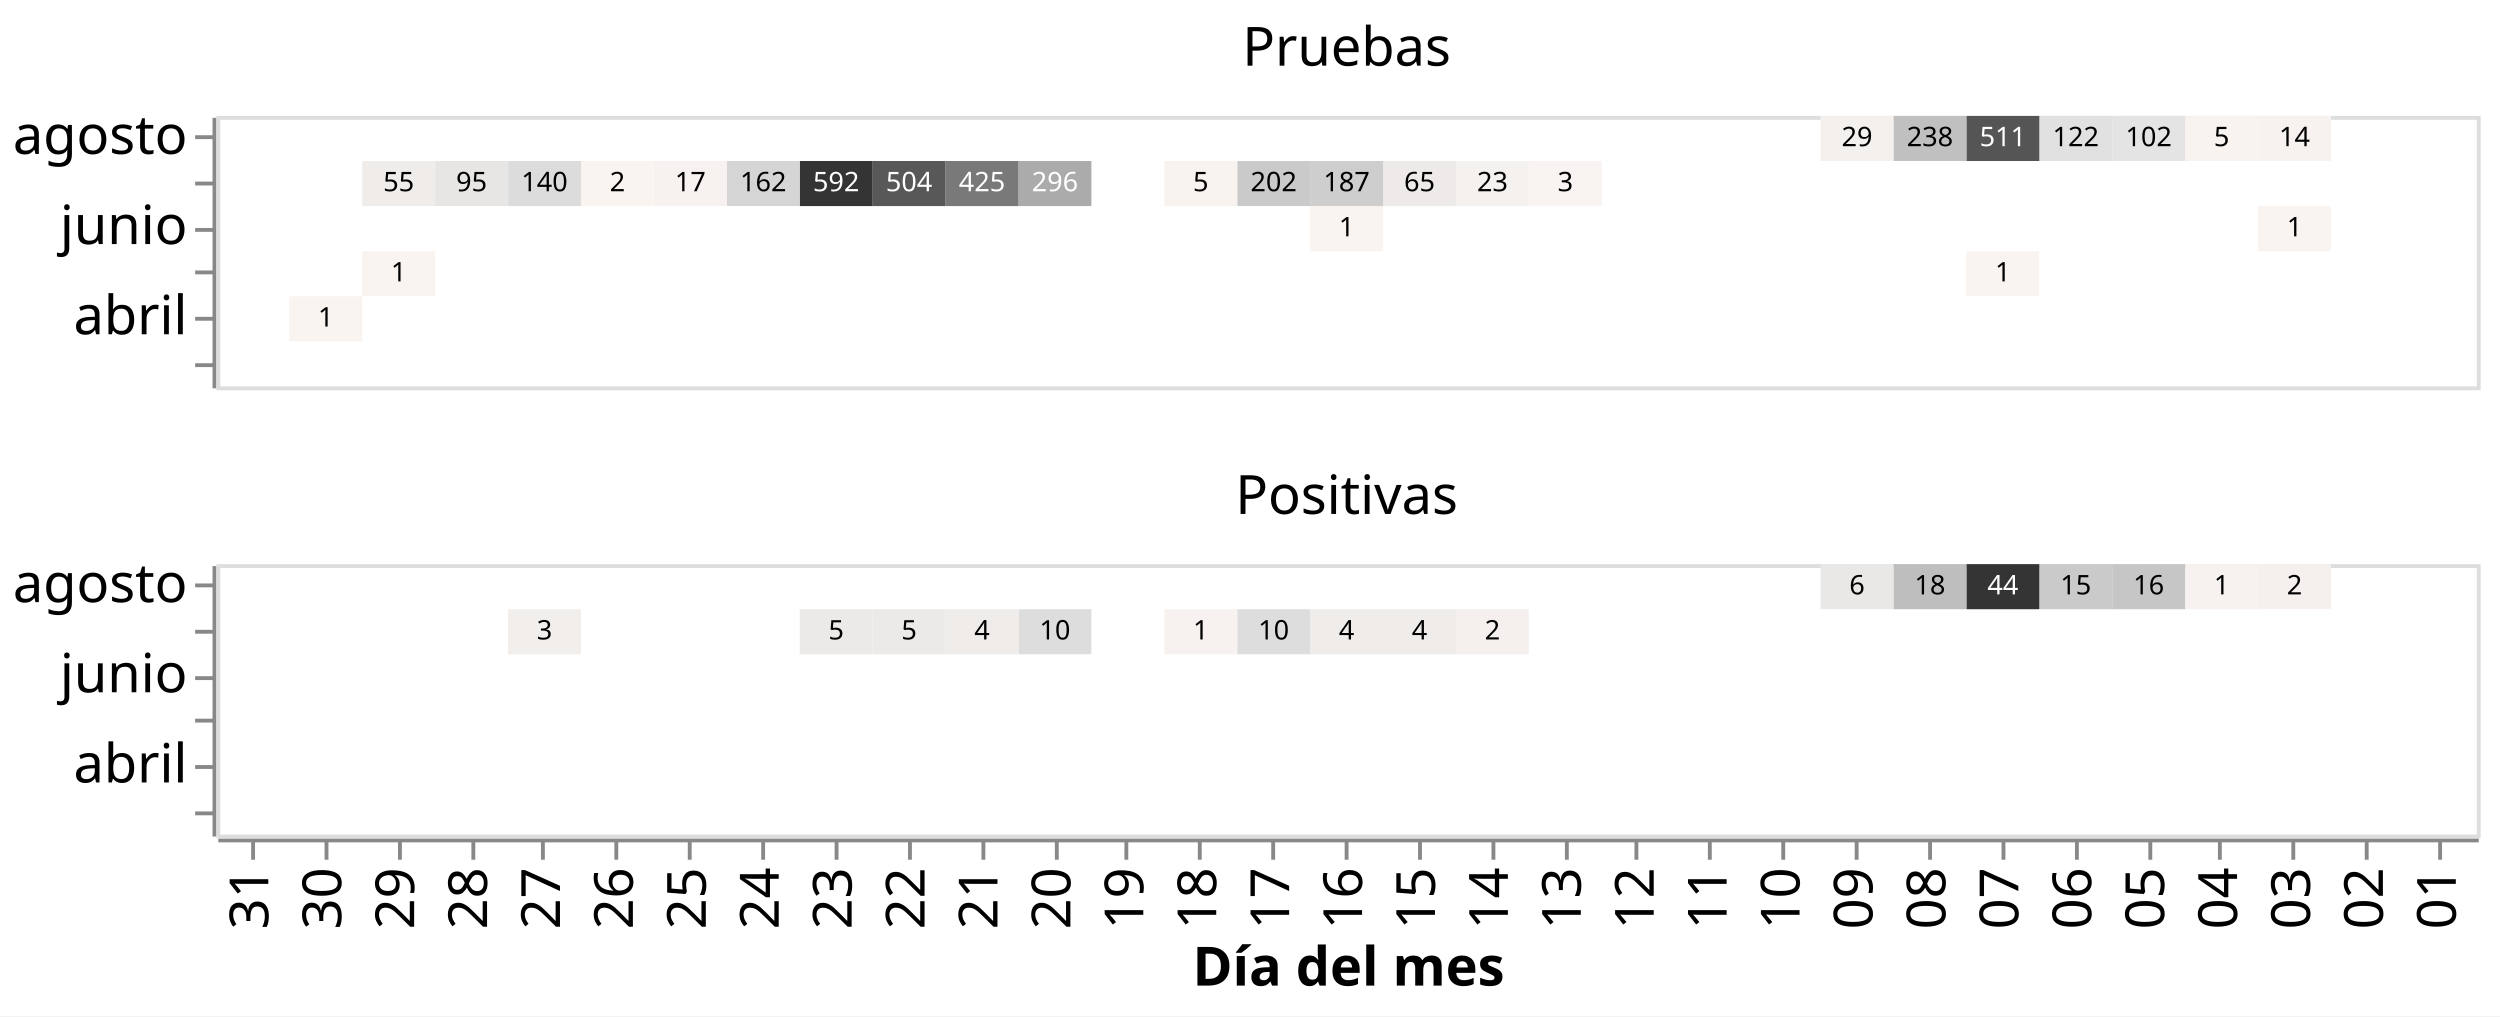
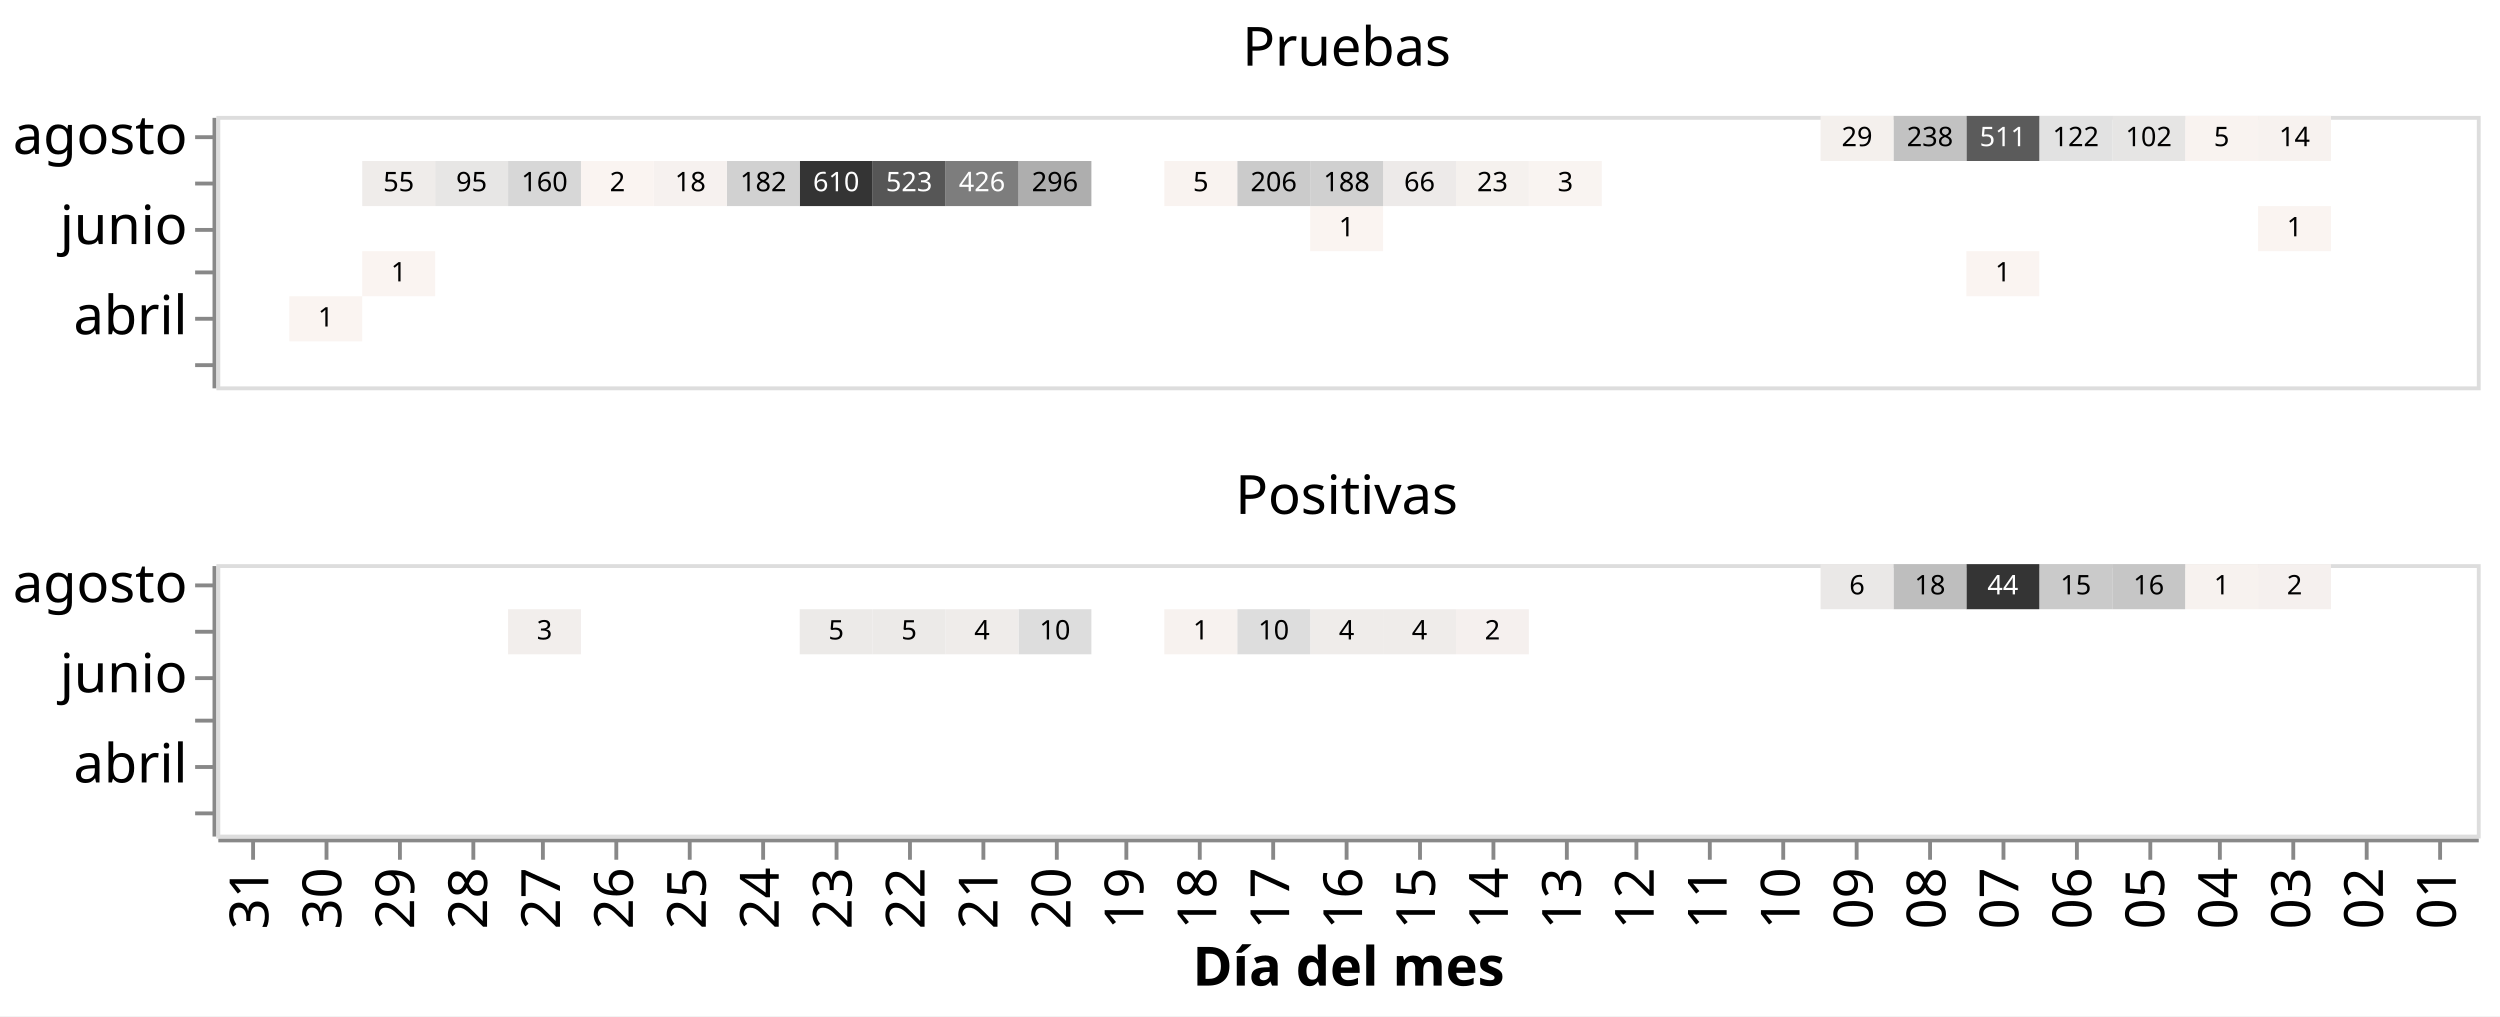
<svg xmlns="http://www.w3.org/2000/svg" class="marks" width="647" height="263" viewBox="0 0 647 263" version="1.1">
  <rect width="647" height="263" style="fill: white;" />
  <g transform="translate(56,30)">
    <g class="mark-group role-frame root">
      <g transform="translate(0,0)">
        <path class="background" d="M0,0h0v0h0Z" style="fill: none;" />
        <g>
          <g class="mark-group role-row-header row_header">
            <g transform="translate(-1,0)">
              <path class="background" d="M0,0h0v70h0Z" style="fill: none;" />
              <g>
                <g class="mark-group role-axis">
                  <g transform="translate(0.5,0.5)">
                    <path class="background" d="M0,0h0v0h0Z" style="pointer-events: none; fill: none;" />
                    <g>
                      <g class="mark-rule role-axis-tick" style="pointer-events: none;">
                        <line transform="translate(0,5)" x2="-5" y2="0" style="fill: none; stroke: #888; stroke-width: 1; opacity: 1;" />
                        <line transform="translate(0,17)" x2="-5" y2="0" style="fill: none; stroke: #888; stroke-width: 1; opacity: 1;" />
                        <line transform="translate(0,29)" x2="-5" y2="0" style="fill: none; stroke: #888; stroke-width: 1; opacity: 1;" />
                        <line transform="translate(0,40)" x2="-5" y2="0" style="fill: none; stroke: #888; stroke-width: 1; opacity: 1;" />
                        <line transform="translate(0,52)" x2="-5" y2="0" style="fill: none; stroke: #888; stroke-width: 1; opacity: 1;" />
                        <line transform="translate(0,64)" x2="-5" y2="0" style="fill: none; stroke: #888; stroke-width: 1; opacity: 1;" />
                      </g>
                      <g class="mark-text role-axis-label" style="pointer-events: none;">
                        <text text-anchor="end" transform="translate(-7,9.333333)" style="font-family: sans-serif; font-size: 14px; fill: #000; opacity: 1;">agosto</text>
                        <text text-anchor="end" transform="translate(-7,21)" style="font-family: sans-serif; font-size: 14px; fill: #000; opacity: 0;">julio</text>
                        <text text-anchor="end" transform="translate(-7,32.66667)" style="font-family: sans-serif; font-size: 14px; fill: #000; opacity: 1;">junio</text>
                        <text text-anchor="end" transform="translate(-7,44.33333)" style="font-family: sans-serif; font-size: 14px; fill: #000; opacity: 0;">mayo</text>
                        <text text-anchor="end" transform="translate(-7,56)" style="font-family: sans-serif; font-size: 14px; fill: #000; opacity: 1;">abril</text>
                        <text text-anchor="end" transform="translate(-7,67.66667)" style="font-family: sans-serif; font-size: 14px; fill: #000; opacity: 0;">marzo</text>
                      </g>
                      <g class="mark-rule role-axis-domain" style="pointer-events: none;">
                        <line transform="translate(0,0)" x2="0" y2="70" style="fill: none; stroke: #888; stroke-width: 1; opacity: 1;" />
                      </g>
                    </g>
                    <path class="foreground" d="" style="pointer-events: none; display: none; fill: none;" />
                  </g>
                </g>
              </g>
              <path class="foreground" d="" style="display: none; fill: none;" />
            </g>
            <g transform="translate(-1,116)">
              <path class="background" d="M0,0h0v70h0Z" style="fill: none;" />
              <g>
                <g class="mark-group role-axis">
                  <g transform="translate(0.5,0.5)">
                    <path class="background" d="M0,0h0v0h0Z" style="pointer-events: none; fill: none;" />
                    <g>
                      <g class="mark-rule role-axis-tick" style="pointer-events: none;">
                        <line transform="translate(0,5)" x2="-5" y2="0" style="fill: none; stroke: #888; stroke-width: 1; opacity: 1;" />
                        <line transform="translate(0,17)" x2="-5" y2="0" style="fill: none; stroke: #888; stroke-width: 1; opacity: 1;" />
                        <line transform="translate(0,29)" x2="-5" y2="0" style="fill: none; stroke: #888; stroke-width: 1; opacity: 1;" />
                        <line transform="translate(0,40)" x2="-5" y2="0" style="fill: none; stroke: #888; stroke-width: 1; opacity: 1;" />
                        <line transform="translate(0,52)" x2="-5" y2="0" style="fill: none; stroke: #888; stroke-width: 1; opacity: 1;" />
                        <line transform="translate(0,64)" x2="-5" y2="0" style="fill: none; stroke: #888; stroke-width: 1; opacity: 1;" />
                      </g>
                      <g class="mark-text role-axis-label" style="pointer-events: none;">
                        <text text-anchor="end" transform="translate(-7,9.333333)" style="font-family: sans-serif; font-size: 14px; fill: #000; opacity: 1;">agosto</text>
                        <text text-anchor="end" transform="translate(-7,21)" style="font-family: sans-serif; font-size: 14px; fill: #000; opacity: 0;">julio</text>
                        <text text-anchor="end" transform="translate(-7,32.66667)" style="font-family: sans-serif; font-size: 14px; fill: #000; opacity: 1;">junio</text>
                        <text text-anchor="end" transform="translate(-7,44.33333)" style="font-family: sans-serif; font-size: 14px; fill: #000; opacity: 0;">mayo</text>
                        <text text-anchor="end" transform="translate(-7,56)" style="font-family: sans-serif; font-size: 14px; fill: #000; opacity: 1;">abril</text>
                        <text text-anchor="end" transform="translate(-7,67.66667)" style="font-family: sans-serif; font-size: 14px; fill: #000; opacity: 0;">marzo</text>
                      </g>
                      <g class="mark-rule role-axis-domain" style="pointer-events: none;">
                        <line transform="translate(0,0)" x2="0" y2="70" style="fill: none; stroke: #888; stroke-width: 1; opacity: 1;" />
                      </g>
                    </g>
                    <path class="foreground" d="" style="pointer-events: none; display: none; fill: none;" />
                  </g>
                </g>
              </g>
              <path class="foreground" d="" style="display: none; fill: none;" />
            </g>
          </g>
          <g class="mark-group role-column-footer column_footer">
            <g transform="translate(0,187)">
              <path class="background" d="M0,0h585v0h-585Z" style="fill: none;" />
              <g>
                <g class="mark-group role-axis">
                  <g transform="translate(0.5,0.5)">
                    <path class="background" d="M0,0h0v0h0Z" style="pointer-events: none; fill: none;" />
                    <g>
                      <g class="mark-rule role-axis-tick" style="pointer-events: none;">
                        <line transform="translate(9,0)" x2="0" y2="5" style="fill: none; stroke: #888; stroke-width: 1; opacity: 1;" />
                        <line transform="translate(28,0)" x2="0" y2="5" style="fill: none; stroke: #888; stroke-width: 1; opacity: 1;" />
                        <line transform="translate(47,0)" x2="0" y2="5" style="fill: none; stroke: #888; stroke-width: 1; opacity: 1;" />
                        <line transform="translate(66,0)" x2="0" y2="5" style="fill: none; stroke: #888; stroke-width: 1; opacity: 1;" />
                        <line transform="translate(84,0)" x2="0" y2="5" style="fill: none; stroke: #888; stroke-width: 1; opacity: 1;" />
                        <line transform="translate(103,0)" x2="0" y2="5" style="fill: none; stroke: #888; stroke-width: 1; opacity: 1;" />
                        <line transform="translate(122,0)" x2="0" y2="5" style="fill: none; stroke: #888; stroke-width: 1; opacity: 1;" />
                        <line transform="translate(141,0)" x2="0" y2="5" style="fill: none; stroke: #888; stroke-width: 1; opacity: 1;" />
                        <line transform="translate(160,0)" x2="0" y2="5" style="fill: none; stroke: #888; stroke-width: 1; opacity: 1;" />
                        <line transform="translate(179,0)" x2="0" y2="5" style="fill: none; stroke: #888; stroke-width: 1; opacity: 1;" />
                        <line transform="translate(198,0)" x2="0" y2="5" style="fill: none; stroke: #888; stroke-width: 1; opacity: 1;" />
                        <line transform="translate(217,0)" x2="0" y2="5" style="fill: none; stroke: #888; stroke-width: 1; opacity: 1;" />
                        <line transform="translate(235,0)" x2="0" y2="5" style="fill: none; stroke: #888; stroke-width: 1; opacity: 1;" />
                        <line transform="translate(254,0)" x2="0" y2="5" style="fill: none; stroke: #888; stroke-width: 1; opacity: 1;" />
                        <line transform="translate(273,0)" x2="0" y2="5" style="fill: none; stroke: #888; stroke-width: 1; opacity: 1;" />
                        <line transform="translate(292,0)" x2="0" y2="5" style="fill: none; stroke: #888; stroke-width: 1; opacity: 1;" />
                        <line transform="translate(311,0)" x2="0" y2="5" style="fill: none; stroke: #888; stroke-width: 1; opacity: 1;" />
                        <line transform="translate(330,0)" x2="0" y2="5" style="fill: none; stroke: #888; stroke-width: 1; opacity: 1;" />
                        <line transform="translate(349,0)" x2="0" y2="5" style="fill: none; stroke: #888; stroke-width: 1; opacity: 1;" />
                        <line transform="translate(367,0)" x2="0" y2="5" style="fill: none; stroke: #888; stroke-width: 1; opacity: 1;" />
                        <line transform="translate(386,0)" x2="0" y2="5" style="fill: none; stroke: #888; stroke-width: 1; opacity: 1;" />
                        <line transform="translate(405,0)" x2="0" y2="5" style="fill: none; stroke: #888; stroke-width: 1; opacity: 1;" />
                        <line transform="translate(424,0)" x2="0" y2="5" style="fill: none; stroke: #888; stroke-width: 1; opacity: 1;" />
                        <line transform="translate(443,0)" x2="0" y2="5" style="fill: none; stroke: #888; stroke-width: 1; opacity: 1;" />
                        <line transform="translate(462,0)" x2="0" y2="5" style="fill: none; stroke: #888; stroke-width: 1; opacity: 1;" />
                        <line transform="translate(481,0)" x2="0" y2="5" style="fill: none; stroke: #888; stroke-width: 1; opacity: 1;" />
                        <line transform="translate(500,0)" x2="0" y2="5" style="fill: none; stroke: #888; stroke-width: 1; opacity: 1;" />
                        <line transform="translate(518,0)" x2="0" y2="5" style="fill: none; stroke: #888; stroke-width: 1; opacity: 1;" />
                        <line transform="translate(537,0)" x2="0" y2="5" style="fill: none; stroke: #888; stroke-width: 1; opacity: 1;" />
                        <line transform="translate(556,0)" x2="0" y2="5" style="fill: none; stroke: #888; stroke-width: 1; opacity: 1;" />
                        <line transform="translate(575,0)" x2="0" y2="5" style="fill: none; stroke: #888; stroke-width: 1; opacity: 1;" />
                      </g>
                      <g class="mark-text role-axis-label" style="pointer-events: none;">
                        <text text-anchor="end" transform="translate(8.935484,7) rotate(270) translate(0,4)" style="font-family: sans-serif; font-size: 14px; fill: #000; opacity: 1;">31</text>
                        <text text-anchor="end" transform="translate(27.80645,7) rotate(270) translate(0,4)" style="font-family: sans-serif; font-size: 14px; fill: #000; opacity: 1;">30</text>
                        <text text-anchor="end" transform="translate(46.67742,7) rotate(270) translate(0,4)" style="font-family: sans-serif; font-size: 14px; fill: #000; opacity: 1;">29</text>
                        <text text-anchor="end" transform="translate(65.54839,7) rotate(270) translate(0,4)" style="font-family: sans-serif; font-size: 14px; fill: #000; opacity: 1;">28</text>
                        <text text-anchor="end" transform="translate(84.41935,7) rotate(270) translate(0,4)" style="font-family: sans-serif; font-size: 14px; fill: #000; opacity: 1;">27</text>
                        <text text-anchor="end" transform="translate(103.2903,7) rotate(270) translate(0,4)" style="font-family: sans-serif; font-size: 14px; fill: #000; opacity: 1;">26</text>
                        <text text-anchor="end" transform="translate(122.1613,7) rotate(270) translate(0,4)" style="font-family: sans-serif; font-size: 14px; fill: #000; opacity: 1;">25</text>
                        <text text-anchor="end" transform="translate(141.0323,7) rotate(270) translate(0,4)" style="font-family: sans-serif; font-size: 14px; fill: #000; opacity: 1;">24</text>
                        <text text-anchor="end" transform="translate(159.9032,7) rotate(270) translate(0,4)" style="font-family: sans-serif; font-size: 14px; fill: #000; opacity: 1;">23</text>
                        <text text-anchor="end" transform="translate(178.7742,7) rotate(270) translate(0,4)" style="font-family: sans-serif; font-size: 14px; fill: #000; opacity: 1;">22</text>
                        <text text-anchor="end" transform="translate(197.6452,7) rotate(270) translate(0,4)" style="font-family: sans-serif; font-size: 14px; fill: #000; opacity: 1;">21</text>
                        <text text-anchor="end" transform="translate(216.5161,7) rotate(270) translate(0,4)" style="font-family: sans-serif; font-size: 14px; fill: #000; opacity: 1;">20</text>
                        <text text-anchor="end" transform="translate(235.3871,7) rotate(270) translate(0,4)" style="font-family: sans-serif; font-size: 14px; fill: #000; opacity: 1;">19</text>
                        <text text-anchor="end" transform="translate(254.2581,7) rotate(270) translate(0,4)" style="font-family: sans-serif; font-size: 14px; fill: #000; opacity: 1;">18</text>
                        <text text-anchor="end" transform="translate(273.129,7) rotate(270) translate(0,4)" style="font-family: sans-serif; font-size: 14px; fill: #000; opacity: 1;">17</text>
                        <text text-anchor="end" transform="translate(292,7) rotate(270) translate(0,4)" style="font-family: sans-serif; font-size: 14px; fill: #000; opacity: 1;">16</text>
                        <text text-anchor="end" transform="translate(310.871,7) rotate(270) translate(0,4)" style="font-family: sans-serif; font-size: 14px; fill: #000; opacity: 1;">15</text>
                        <text text-anchor="end" transform="translate(329.7419,7) rotate(270) translate(0,4)" style="font-family: sans-serif; font-size: 14px; fill: #000; opacity: 1;">14</text>
                        <text text-anchor="end" transform="translate(348.6129,7) rotate(270) translate(0,4)" style="font-family: sans-serif; font-size: 14px; fill: #000; opacity: 1;">13</text>
                        <text text-anchor="end" transform="translate(367.4839,7) rotate(270) translate(0,4)" style="font-family: sans-serif; font-size: 14px; fill: #000; opacity: 1;">12</text>
                        <text text-anchor="end" transform="translate(386.3548,7) rotate(270) translate(0,4)" style="font-family: sans-serif; font-size: 14px; fill: #000; opacity: 1;">11</text>
                        <text text-anchor="end" transform="translate(405.2258,7) rotate(270) translate(0,4)" style="font-family: sans-serif; font-size: 14px; fill: #000; opacity: 1;">10</text>
                        <text text-anchor="end" transform="translate(424.0968,7) rotate(270) translate(0,4)" style="font-family: sans-serif; font-size: 14px; fill: #000; opacity: 1;">09</text>
                        <text text-anchor="end" transform="translate(442.9677,7) rotate(270) translate(0,4)" style="font-family: sans-serif; font-size: 14px; fill: #000; opacity: 1;">08</text>
                        <text text-anchor="end" transform="translate(461.8387,7) rotate(270) translate(0,4)" style="font-family: sans-serif; font-size: 14px; fill: #000; opacity: 1;">07</text>
                        <text text-anchor="end" transform="translate(480.7097,7) rotate(270) translate(0,4)" style="font-family: sans-serif; font-size: 14px; fill: #000; opacity: 1;">06</text>
                        <text text-anchor="end" transform="translate(499.5806,7) rotate(270) translate(0,4)" style="font-family: sans-serif; font-size: 14px; fill: #000; opacity: 1;">05</text>
                        <text text-anchor="end" transform="translate(518.4516,7) rotate(270) translate(0,4)" style="font-family: sans-serif; font-size: 14px; fill: #000; opacity: 1;">04</text>
                        <text text-anchor="end" transform="translate(537.3226,7) rotate(270) translate(0,4)" style="font-family: sans-serif; font-size: 14px; fill: #000; opacity: 1;">03</text>
                        <text text-anchor="end" transform="translate(556.1935,7) rotate(270) translate(0,4)" style="font-family: sans-serif; font-size: 14px; fill: #000; opacity: 1;">02</text>
                        <text text-anchor="end" transform="translate(575.0645,7) rotate(270) translate(0,4)" style="font-family: sans-serif; font-size: 14px; fill: #000; opacity: 1;">01</text>
                      </g>
                      <g class="mark-rule role-axis-domain" style="pointer-events: none;">
                        <line transform="translate(0,0)" x2="585" y2="0" style="fill: none; stroke: #888; stroke-width: 1; opacity: 1;" />
                      </g>
                      <g class="mark-text role-axis-title" style="pointer-events: none;">
                        <text text-anchor="middle" transform="translate(292.5,37.57227)" style="font-family: sans-serif; font-size: 14px; font-weight: bold; fill: #000; opacity: 1;">Día del mes</text>
                      </g>
                    </g>
                    <path class="foreground" d="" style="pointer-events: none; display: none; fill: none;" />
                  </g>
                </g>
              </g>
              <path class="foreground" d="" style="display: none; fill: none;" />
            </g>
          </g>
          <g class="mark-group role-scope cell">
            <g transform="translate(0,0)">
              <path class="background" d="M0.5,0.5h585v70h-585Z" style="fill: none; stroke: #ddd;" />
              <g>
                <g class="mark-rect role-mark child_layer_0_marks">
                  <path d="M18.871,46.667h18.871v11.667h-18.871Z" style="fill: rgb(250, 244, 241);" />
                  <path d="M452.903,35h18.871v11.667h-18.871Z" style="fill: rgb(250, 244, 241);" />
                  <path d="M37.742,35h18.871v11.667h-18.871Z" style="fill: rgb(250, 244, 241);" />
                  <path d="M528.387,23.333h18.871v11.667h-18.871Z" style="fill: rgb(250, 244, 241);" />
                  <path d="M283.065,23.333h18.871v11.667h-18.871Z" style="fill: rgb(250, 244, 241);" />
                  <path d="M339.677,11.667h18.871v11.667h-18.871Z" style="fill: rgb(249, 244, 241);" />
                  <path d="M320.806,11.667h18.871v11.667h-18.871Z" style="fill: rgb(245, 241, 238);" />
                  <path d="M301.935,11.667h18.871v11.667h-18.871Z" style="fill: rgb(237, 234, 233);" />
-                   <path d="M283.065,11.667h18.871v11.667h-18.871Z" style="fill: rgb(206, 206, 206);" />
-                   <path d="M264.194,11.667h18.871v11.667h-18.871Z" style="fill: rgb(202, 202, 202);" />
+                   <path d="M283.065,11.667h18.871v11.667h-18.871Z" style="fill: rgb(208, 208, 208);" />
+                   <path d="M264.194,11.667h18.871v11.667h-18.871Z" style="fill: rgb(203, 203, 203);" />
                  <path d="M245.323,11.667h18.871v11.667h-18.871Z" style="fill: rgb(249, 243, 240);" />
-                   <path d="M207.581,11.667h18.871v11.667h-18.871Z" style="fill: rgb(171, 171, 171);" />
-                   <path d="M188.71,11.667h18.871v11.667h-18.871Z" style="fill: rgb(121, 121, 121);" />
-                   <path d="M169.839,11.667h18.871v11.667h-18.871Z" style="fill: rgb(88, 88, 88);" />
+                   <path d="M207.581,11.667h18.871v11.667h-18.871Z" style="fill: rgb(174, 174, 174);" />
+                   <path d="M188.71,11.667h18.871v11.667h-18.871Z" style="fill: rgb(125, 125, 125);" />
+                   <path d="M169.839,11.667h18.871v11.667h-18.871Z" style="fill: rgb(86, 86, 86);" />
                  <path d="M150.968,11.667h18.871v11.667h-18.871Z" style="fill: rgb(52, 52, 52);" />
-                   <path d="M132.097,11.667h18.871v11.667h-18.871Z" style="fill: rgb(213, 213, 213);" />
-                   <path d="M113.226,11.667h18.871v11.667h-18.871Z" style="fill: rgb(247, 241, 239);" />
+                   <path d="M132.097,11.667h18.871v11.667h-18.871Z" style="fill: rgb(209, 209, 209);" />
+                   <path d="M113.226,11.667h18.871v11.667h-18.871Z" style="fill: rgb(246, 241, 239);" />
                  <path d="M94.355,11.667h18.871v11.667h-18.871Z" style="fill: rgb(250, 244, 241);" />
-                   <path d="M75.484,11.667h18.871v11.667h-18.871Z" style="fill: rgb(220, 220, 220);" />
+                   <path d="M75.484,11.667h18.871v11.667h-18.871Z" style="fill: rgb(215, 215, 215);" />
                  <path d="M56.613,11.667h18.871v11.667h-18.871Z" style="fill: rgb(231, 230, 229);" />
                  <path d="M37.742,11.667h18.871v11.667h-18.871Z" style="fill: rgb(239, 236, 234);" />
                  <path d="M528.387,0h18.871v11.667h-18.871Z" style="fill: rgb(247, 242, 239);" />
                  <path d="M509.516,0h18.871v11.667h-18.871Z" style="fill: rgb(249, 243, 240);" />
-                   <path d="M490.645,0h18.871v11.667h-18.871Z" style="fill: rgb(229, 228, 228);" />
-                   <path d="M471.774,0h18.871v11.667h-18.871Z" style="fill: rgb(225, 225, 225);" />
-                   <path d="M452.903,0h18.871v11.667h-18.871Z" style="fill: rgb(85, 85, 85);" />
-                   <path d="M434.032,0h18.871v11.667h-18.871Z" style="fill: rgb(192, 192, 192);" />
+                   <path d="M490.645,0h18.871v11.667h-18.871Z" style="fill: rgb(230, 229, 228);" />
+                   <path d="M471.774,0h18.871v11.667h-18.871Z" style="fill: rgb(226, 226, 226);" />
+                   <path d="M452.903,0h18.871v11.667h-18.871Z" style="fill: rgb(91, 91, 91);" />
+                   <path d="M434.032,0h18.871v11.667h-18.871Z" style="fill: rgb(194, 194, 194);" />
                  <path d="M415.161,0h18.871v11.667h-18.871Z" style="fill: rgb(244, 240, 237);" />
                </g>
                <g class="mark-text role-mark child_layer_1_marks">
                  <text text-anchor="middle" transform="translate(28.30645,54.5)" style="font-family: sans-serif; font-size: 7px; fill: black;">1</text>
                  <text text-anchor="middle" transform="translate(462.3387,42.83333)" style="font-family: sans-serif; font-size: 7px; fill: black;">1</text>
                  <text text-anchor="middle" transform="translate(47.17742,42.83333)" style="font-family: sans-serif; font-size: 7px; fill: black;">1</text>
                  <text text-anchor="middle" transform="translate(537.8226,31.16667)" style="font-family: sans-serif; font-size: 7px; fill: black;">1</text>
                  <text text-anchor="middle" transform="translate(292.5,31.16667)" style="font-family: sans-serif; font-size: 7px; fill: black;">1</text>
                  <text text-anchor="middle" transform="translate(349.1129,19.5)" style="font-family: sans-serif; font-size: 7px; fill: black;">3</text>
                  <text text-anchor="middle" transform="translate(330.2419,19.5)" style="font-family: sans-serif; font-size: 7px; fill: black;">23</text>
-                   <text text-anchor="middle" transform="translate(311.371,19.5)" style="font-family: sans-serif; font-size: 7px; fill: black;">65</text>
-                   <text text-anchor="middle" transform="translate(292.5,19.5)" style="font-family: sans-serif; font-size: 7px; fill: black;">187</text>
-                   <text text-anchor="middle" transform="translate(273.629,19.5)" style="font-family: sans-serif; font-size: 7px; fill: black;">202</text>
+                   <text text-anchor="middle" transform="translate(311.371,19.5)" style="font-family: sans-serif; font-size: 7px; fill: black;">66</text>
+                   <text text-anchor="middle" transform="translate(292.5,19.5)" style="font-family: sans-serif; font-size: 7px; fill: black;">188</text>
+                   <text text-anchor="middle" transform="translate(273.629,19.5)" style="font-family: sans-serif; font-size: 7px; fill: black;">206</text>
                  <text text-anchor="middle" transform="translate(254.7581,19.5)" style="font-family: sans-serif; font-size: 7px; fill: black;">5</text>
-                   <text text-anchor="middle" transform="translate(217.0161,19.5)" style="font-family: sans-serif; font-size: 7px; fill: white;">296</text>
-                   <text text-anchor="middle" transform="translate(198.1452,19.5)" style="font-family: sans-serif; font-size: 7px; fill: white;">425</text>
-                   <text text-anchor="middle" transform="translate(179.2742,19.5)" style="font-family: sans-serif; font-size: 7px; fill: white;">504</text>
-                   <text text-anchor="middle" transform="translate(160.4032,19.5)" style="font-family: sans-serif; font-size: 7px; fill: white;">592</text>
-                   <text text-anchor="middle" transform="translate(141.5323,19.5)" style="font-family: sans-serif; font-size: 7px; fill: black;">162</text>
-                   <text text-anchor="middle" transform="translate(122.6613,19.5)" style="font-family: sans-serif; font-size: 7px; fill: black;">17</text>
+                   <text text-anchor="middle" transform="translate(217.0161,19.5)" style="font-family: sans-serif; font-size: 7px; fill: black;">296</text>
+                   <text text-anchor="middle" transform="translate(198.1452,19.5)" style="font-family: sans-serif; font-size: 7px; fill: white;">426</text>
+                   <text text-anchor="middle" transform="translate(179.2742,19.5)" style="font-family: sans-serif; font-size: 7px; fill: white;">523</text>
+                   <text text-anchor="middle" transform="translate(160.4032,19.5)" style="font-family: sans-serif; font-size: 7px; fill: white;">610</text>
+                   <text text-anchor="middle" transform="translate(141.5323,19.5)" style="font-family: sans-serif; font-size: 7px; fill: black;">182</text>
+                   <text text-anchor="middle" transform="translate(122.6613,19.5)" style="font-family: sans-serif; font-size: 7px; fill: black;">18</text>
                  <text text-anchor="middle" transform="translate(103.7903,19.5)" style="font-family: sans-serif; font-size: 7px; fill: black;">2</text>
-                   <text text-anchor="middle" transform="translate(84.91935,19.5)" style="font-family: sans-serif; font-size: 7px; fill: black;">140</text>
+                   <text text-anchor="middle" transform="translate(84.91935,19.5)" style="font-family: sans-serif; font-size: 7px; fill: black;">160</text>
                  <text text-anchor="middle" transform="translate(66.04839,19.5)" style="font-family: sans-serif; font-size: 7px; fill: black;">95</text>
                  <text text-anchor="middle" transform="translate(47.17742,19.5)" style="font-family: sans-serif; font-size: 7px; fill: black;">55</text>
                  <text text-anchor="middle" transform="translate(537.8226,7.833333)" style="font-family: sans-serif; font-size: 7px; fill: black;">14</text>
                  <text text-anchor="middle" transform="translate(518.9516,7.833333)" style="font-family: sans-serif; font-size: 7px; fill: black;">5</text>
                  <text text-anchor="middle" transform="translate(500.0806,7.833333)" style="font-family: sans-serif; font-size: 7px; fill: black;">102</text>
                  <text text-anchor="middle" transform="translate(481.2097,7.833333)" style="font-family: sans-serif; font-size: 7px; fill: black;">122</text>
                  <text text-anchor="middle" transform="translate(462.3387,7.833333)" style="font-family: sans-serif; font-size: 7px; fill: white;">511</text>
                  <text text-anchor="middle" transform="translate(443.4677,7.833333)" style="font-family: sans-serif; font-size: 7px; fill: black;">238</text>
                  <text text-anchor="middle" transform="translate(424.5968,7.833333)" style="font-family: sans-serif; font-size: 7px; fill: black;">29</text>
                </g>
                <g class="mark-group role-title">
                  <g transform="translate(292.5,-24)">
                    <path class="background" d="M0,0h0v0h0Z" style="pointer-events: none; fill: none;" />
                    <g>
                      <g class="mark-text role-title-text" style="pointer-events: none;">
                        <text text-anchor="middle" transform="translate(0,11)" style="font-family: sans-serif; font-size: 14px; fill: #000; opacity: 1;">Pruebas</text>
                      </g>
                    </g>
                    <path class="foreground" d="" style="pointer-events: none; display: none; fill: none;" />
                  </g>
                </g>
              </g>
              <path class="foreground" d="" style="display: none; fill: none;" />
            </g>
            <g transform="translate(0,116)">
              <path class="background" d="M0.5,0.5h585v70h-585Z" style="fill: none; stroke: #ddd;" />
              <g>
                <g class="mark-rect role-mark child_layer_0_marks">
                  <path d="M320.806,11.667h18.871v11.667h-18.871Z" style="fill: rgb(245, 240, 238);" />
                  <path d="M301.935,11.667h18.871v11.667h-18.871Z" style="fill: rgb(239, 236, 234);" />
                  <path d="M283.065,11.667h18.871v11.667h-18.871Z" style="fill: rgb(239, 236, 234);" />
                  <path d="M264.194,11.667h18.871v11.667h-18.871Z" style="fill: rgb(221, 221, 221);" />
                  <path d="M245.323,11.667h18.871v11.667h-18.871Z" style="fill: rgb(247, 242, 239);" />
                  <path d="M207.581,11.667h18.871v11.667h-18.871Z" style="fill: rgb(221, 221, 221);" />
                  <path d="M188.71,11.667h18.871v11.667h-18.871Z" style="fill: rgb(239, 236, 234);" />
                  <path d="M169.839,11.667h18.871v11.667h-18.871Z" style="fill: rgb(236, 234, 232);" />
                  <path d="M150.968,11.667h18.871v11.667h-18.871Z" style="fill: rgb(236, 234, 232);" />
                  <path d="M75.484,11.667h18.871v11.667h-18.871Z" style="fill: rgb(242, 238, 236);" />
                  <path d="M528.387,0h18.871v11.667h-18.871Z" style="fill: rgb(245, 240, 238);" />
                  <path d="M509.516,0h18.871v11.667h-18.871Z" style="fill: rgb(247, 242, 239);" />
                  <path d="M490.645,0h18.871v11.667h-18.871Z" style="fill: rgb(198, 198, 198);" />
                  <path d="M471.774,0h18.871v11.667h-18.871Z" style="fill: rgb(202, 202, 202);" />
                  <path d="M452.903,0h18.871v11.667h-18.871Z" style="fill: rgb(52, 52, 52);" />
                  <path d="M434.032,0h18.871v11.667h-18.871Z" style="fill: rgb(190, 190, 190);" />
                  <path d="M415.161,0h18.871v11.667h-18.871Z" style="fill: rgb(234, 232, 231);" />
                </g>
                <g class="mark-text role-mark child_layer_1_marks">
                  <text text-anchor="middle" transform="translate(330.2419,19.5)" style="font-family: sans-serif; font-size: 7px; fill: black;">2</text>
                  <text text-anchor="middle" transform="translate(311.371,19.5)" style="font-family: sans-serif; font-size: 7px; fill: black;">4</text>
                  <text text-anchor="middle" transform="translate(292.5,19.5)" style="font-family: sans-serif; font-size: 7px; fill: black;">4</text>
                  <text text-anchor="middle" transform="translate(273.629,19.5)" style="font-family: sans-serif; font-size: 7px; fill: black;">10</text>
                  <text text-anchor="middle" transform="translate(254.7581,19.5)" style="font-family: sans-serif; font-size: 7px; fill: black;">1</text>
                  <text text-anchor="middle" transform="translate(217.0161,19.5)" style="font-family: sans-serif; font-size: 7px; fill: black;">10</text>
                  <text text-anchor="middle" transform="translate(198.1452,19.5)" style="font-family: sans-serif; font-size: 7px; fill: black;">4</text>
                  <text text-anchor="middle" transform="translate(179.2742,19.5)" style="font-family: sans-serif; font-size: 7px; fill: black;">5</text>
                  <text text-anchor="middle" transform="translate(160.4032,19.5)" style="font-family: sans-serif; font-size: 7px; fill: black;">5</text>
                  <text text-anchor="middle" transform="translate(84.91935,19.5)" style="font-family: sans-serif; font-size: 7px; fill: black;">3</text>
                  <text text-anchor="middle" transform="translate(537.8226,7.833333)" style="font-family: sans-serif; font-size: 7px; fill: black;">2</text>
                  <text text-anchor="middle" transform="translate(518.9516,7.833333)" style="font-family: sans-serif; font-size: 7px; fill: black;">1</text>
                  <text text-anchor="middle" transform="translate(500.0806,7.833333)" style="font-family: sans-serif; font-size: 7px; fill: black;">16</text>
                  <text text-anchor="middle" transform="translate(481.2097,7.833333)" style="font-family: sans-serif; font-size: 7px; fill: black;">15</text>
                  <text text-anchor="middle" transform="translate(462.3387,7.833333)" style="font-family: sans-serif; font-size: 7px; fill: white;">44</text>
                  <text text-anchor="middle" transform="translate(443.4677,7.833333)" style="font-family: sans-serif; font-size: 7px; fill: black;">18</text>
                  <text text-anchor="middle" transform="translate(424.5968,7.833333)" style="font-family: sans-serif; font-size: 7px; fill: black;">6</text>
                </g>
                <g class="mark-group role-title">
                  <g transform="translate(292.5,-24)">
                    <path class="background" d="M0,0h0v0h0Z" style="pointer-events: none; fill: none;" />
                    <g>
                      <g class="mark-text role-title-text" style="pointer-events: none;">
                        <text text-anchor="middle" transform="translate(0,11)" style="font-family: sans-serif; font-size: 14px; fill: #000; opacity: 1;">Positivas</text>
                      </g>
                    </g>
                    <path class="foreground" d="" style="pointer-events: none; display: none; fill: none;" />
                  </g>
                </g>
              </g>
              <path class="foreground" d="" style="display: none; fill: none;" />
            </g>
          </g>
        </g>
        <path class="foreground" d="" style="display: none; fill: none;" />
      </g>
    </g>
  </g>
</svg>
